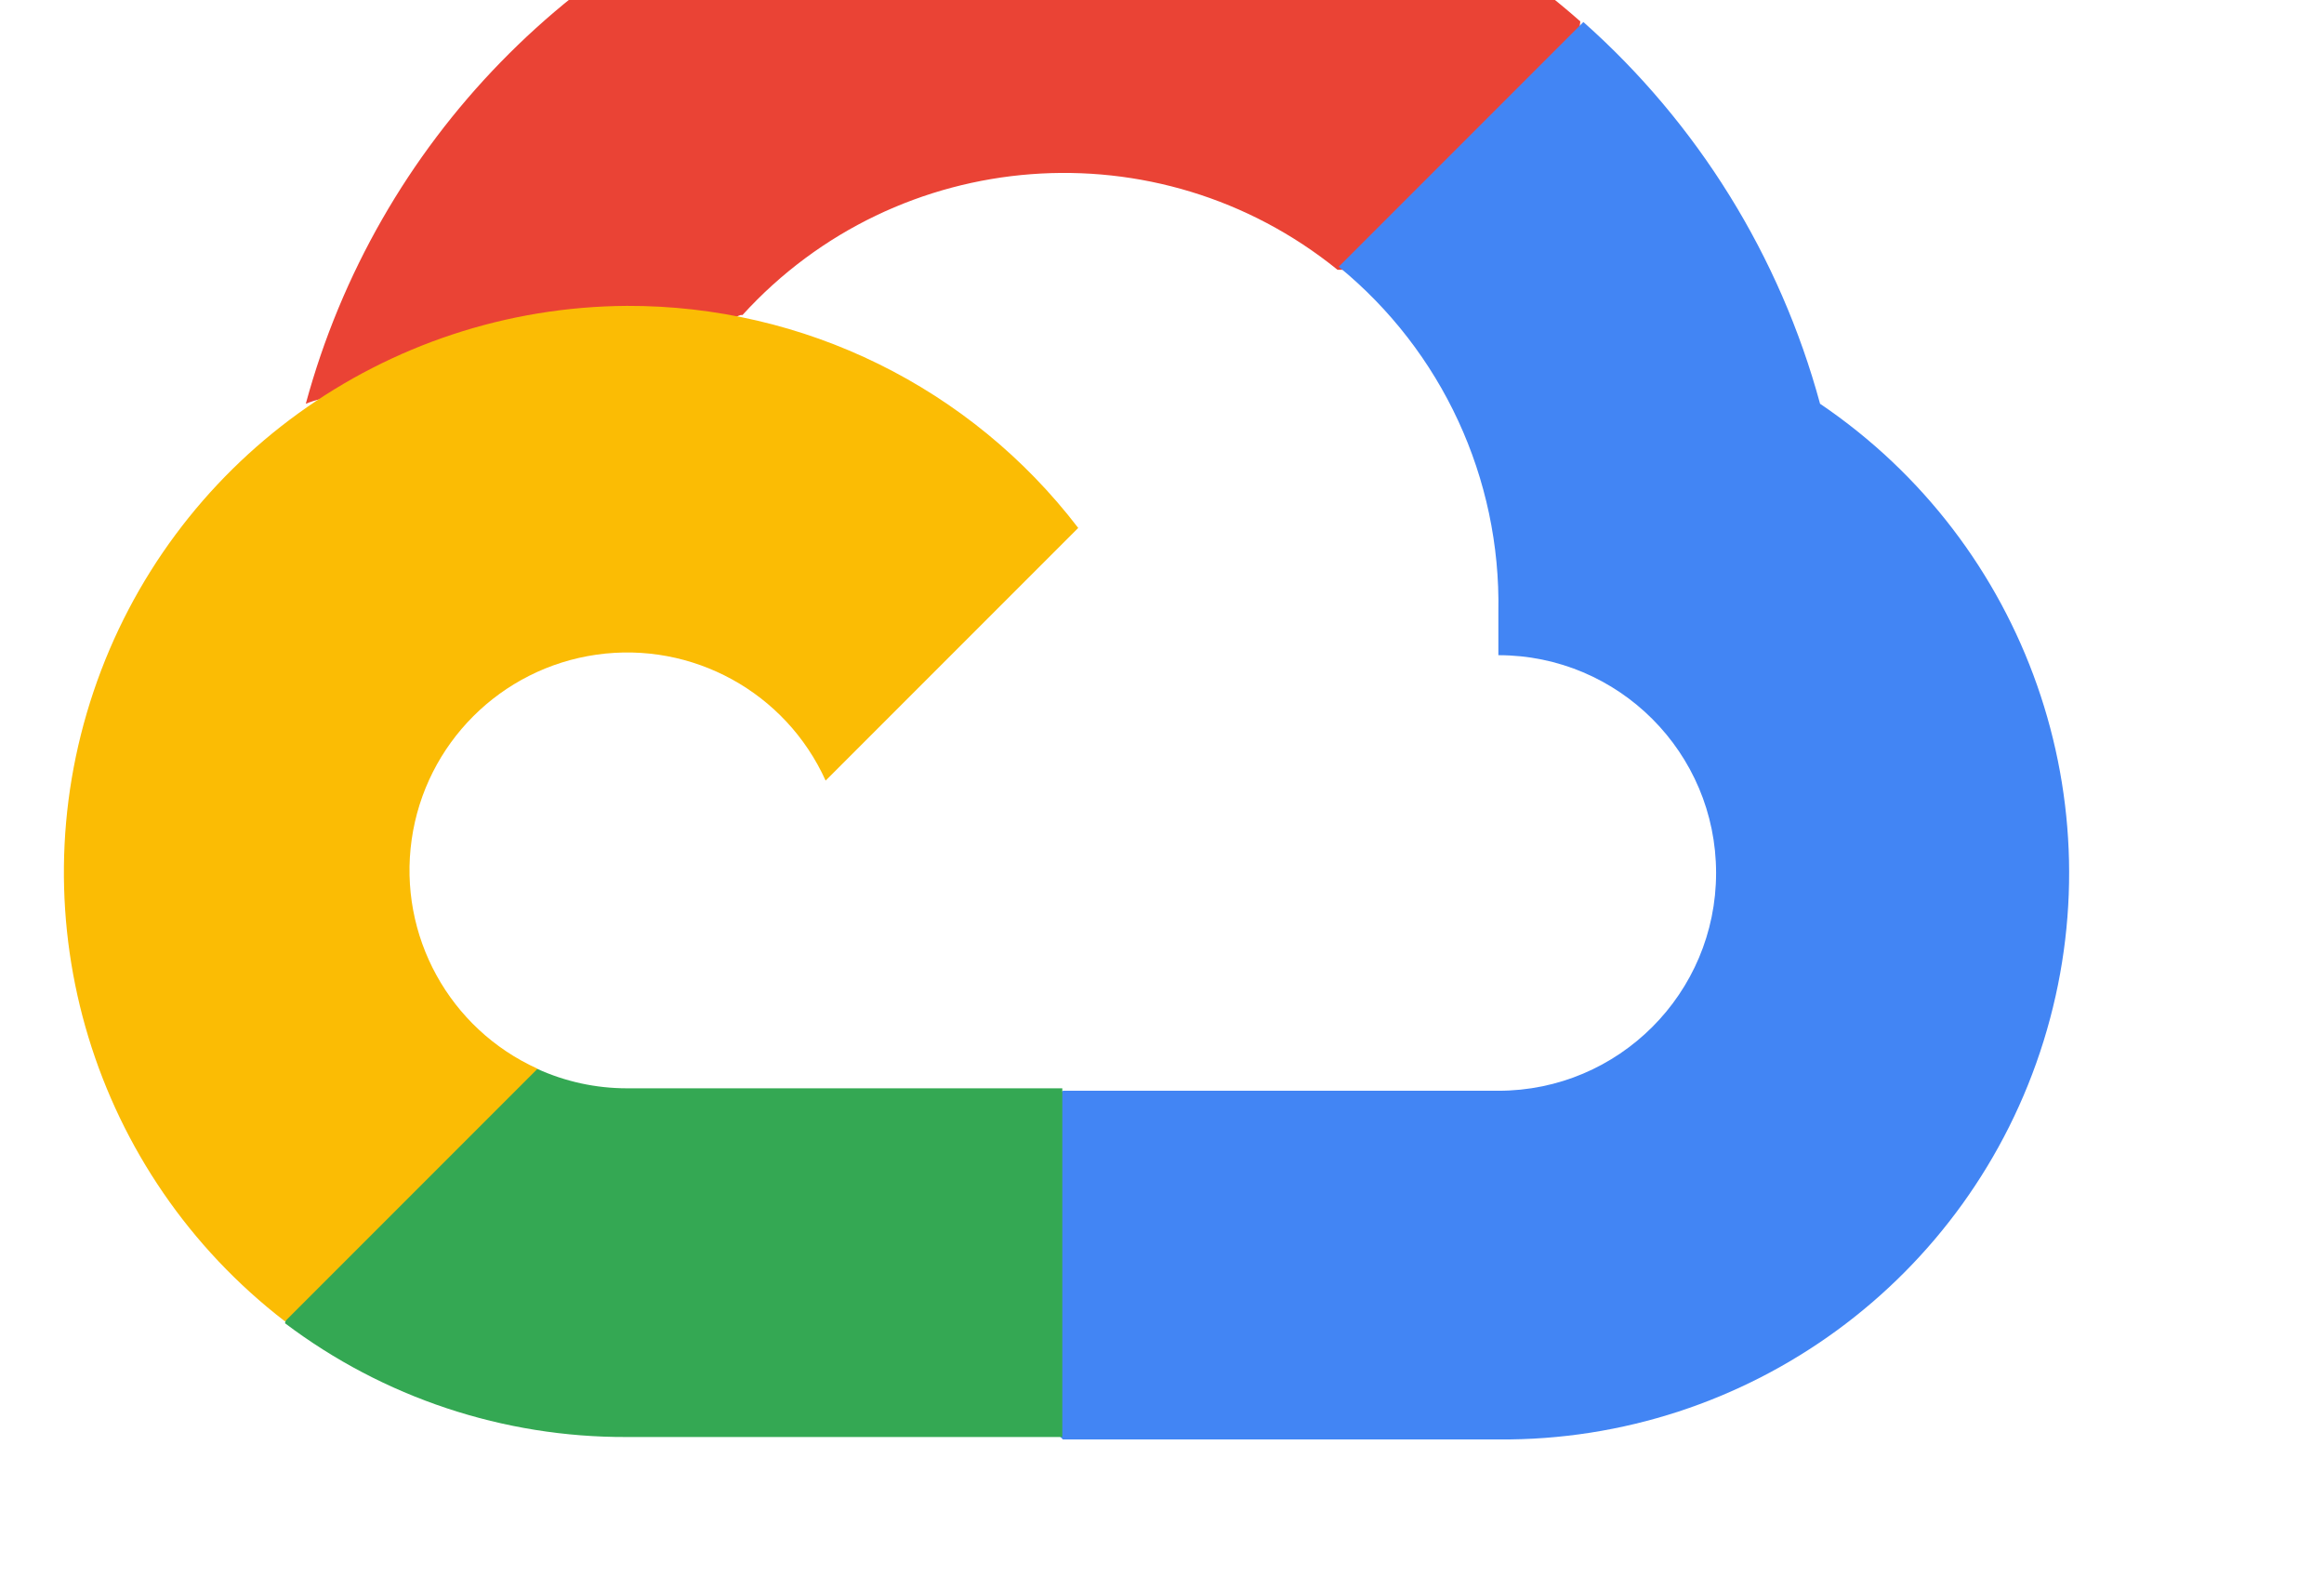
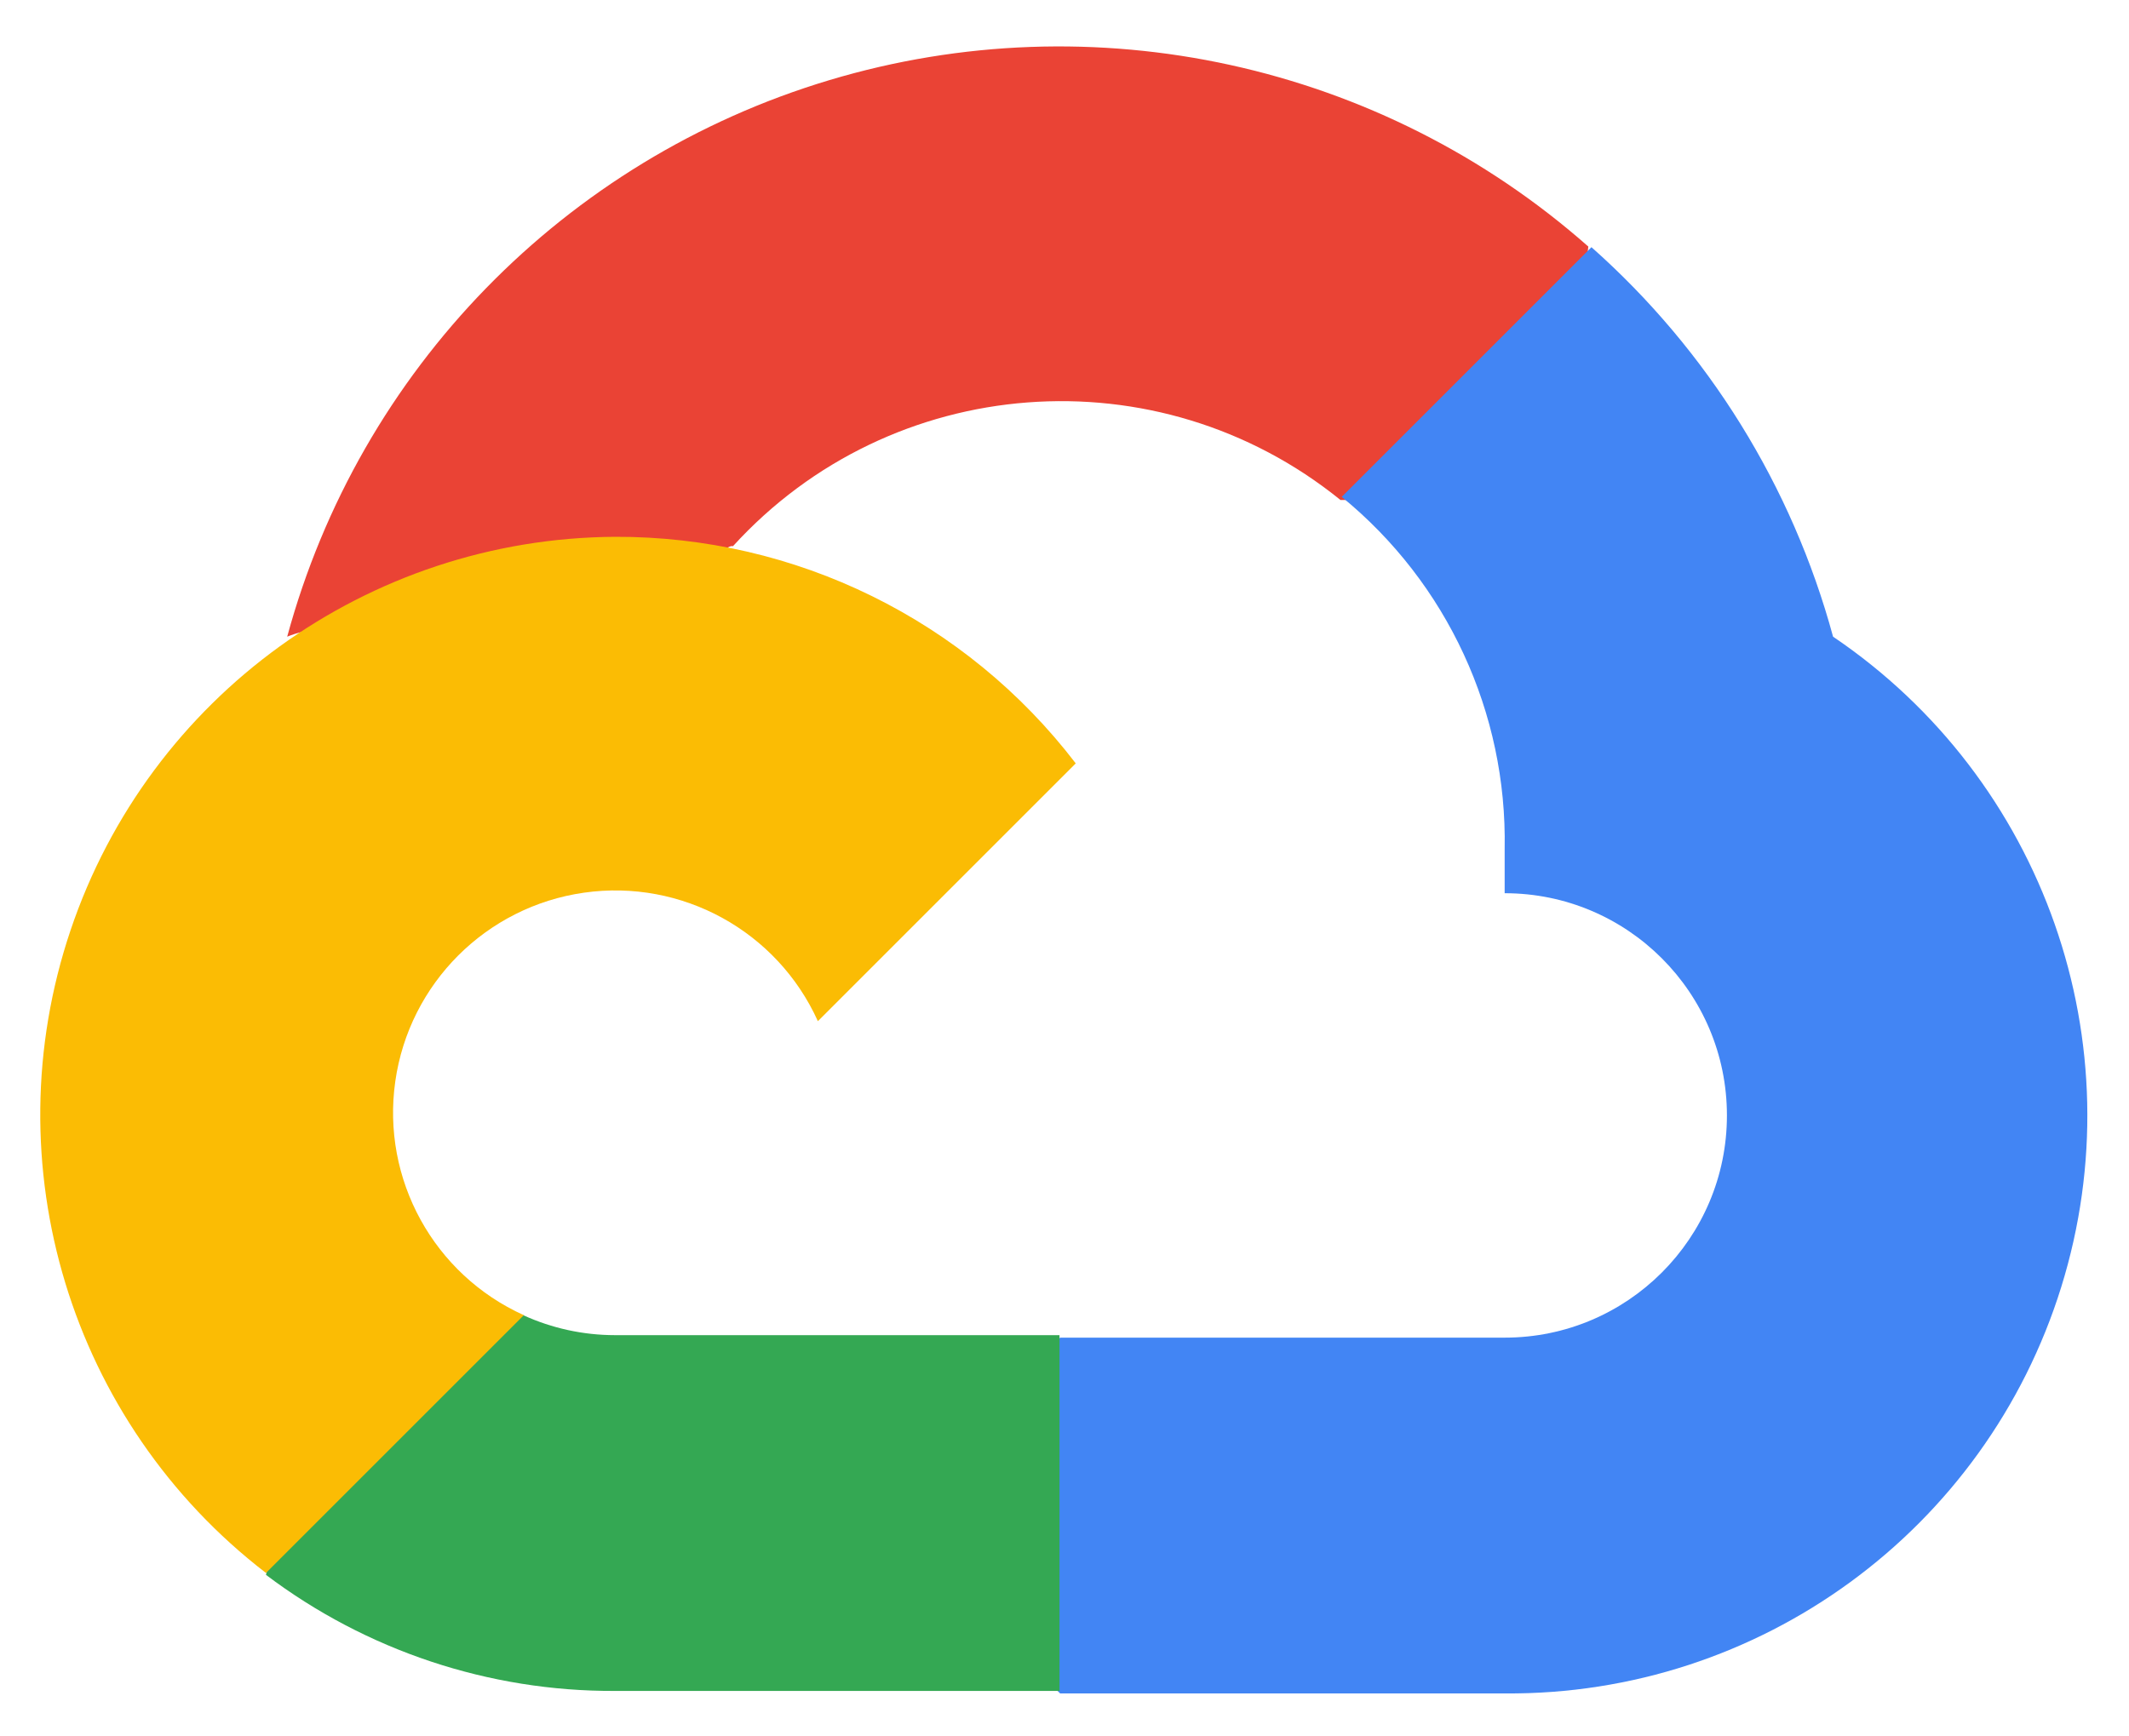
- <svg xmlns="http://www.w3.org/2000/svg" viewBox="0 3 38 26">
+ <svg xmlns="http://www.w3.org/2000/svg" viewBox="0.4 -0.6 34.1 27.8">
  <path fill="#ea4335" d="M21.85,7.41l1,0,2.85-2.85.14-1.21A12.81,12.81,0,0,0,5,9.6a1.55,1.55,0,0,1,1-.06l5.7-.94s.29-.48.44-.45a7.11,7.11,0,0,1,9.73-.74Z" />
  <path fill="#4285f4" d="M29.76,9.6a12.84,12.84,0,0,0-3.87-6.24l-4,4A7.11,7.11,0,0,1,24.5,13v.71a3.56,3.56,0,1,1,0,7.12H17.38l-.71.72v4.27l.71.71H24.5A9.26,9.26,0,0,0,29.76,9.6Z" />
  <path fill="#34a853" d="M10.25,26.49h7.12v-5.7H10.25a3.54,3.54,0,0,1-1.47-.32l-1,.31L4.91,23.63l-.25,1A9.21,9.21,0,0,0,10.25,26.49Z" />
  <path fill="#fbbc04" d="M10.25,8A9.26,9.26,0,0,0,4.66,24.6l4.13-4.13a3.56,3.56,0,1,1,4.71-4.71l4.13-4.13A9.25,9.25,0,0,0,10.25,8Z" />
</svg>
